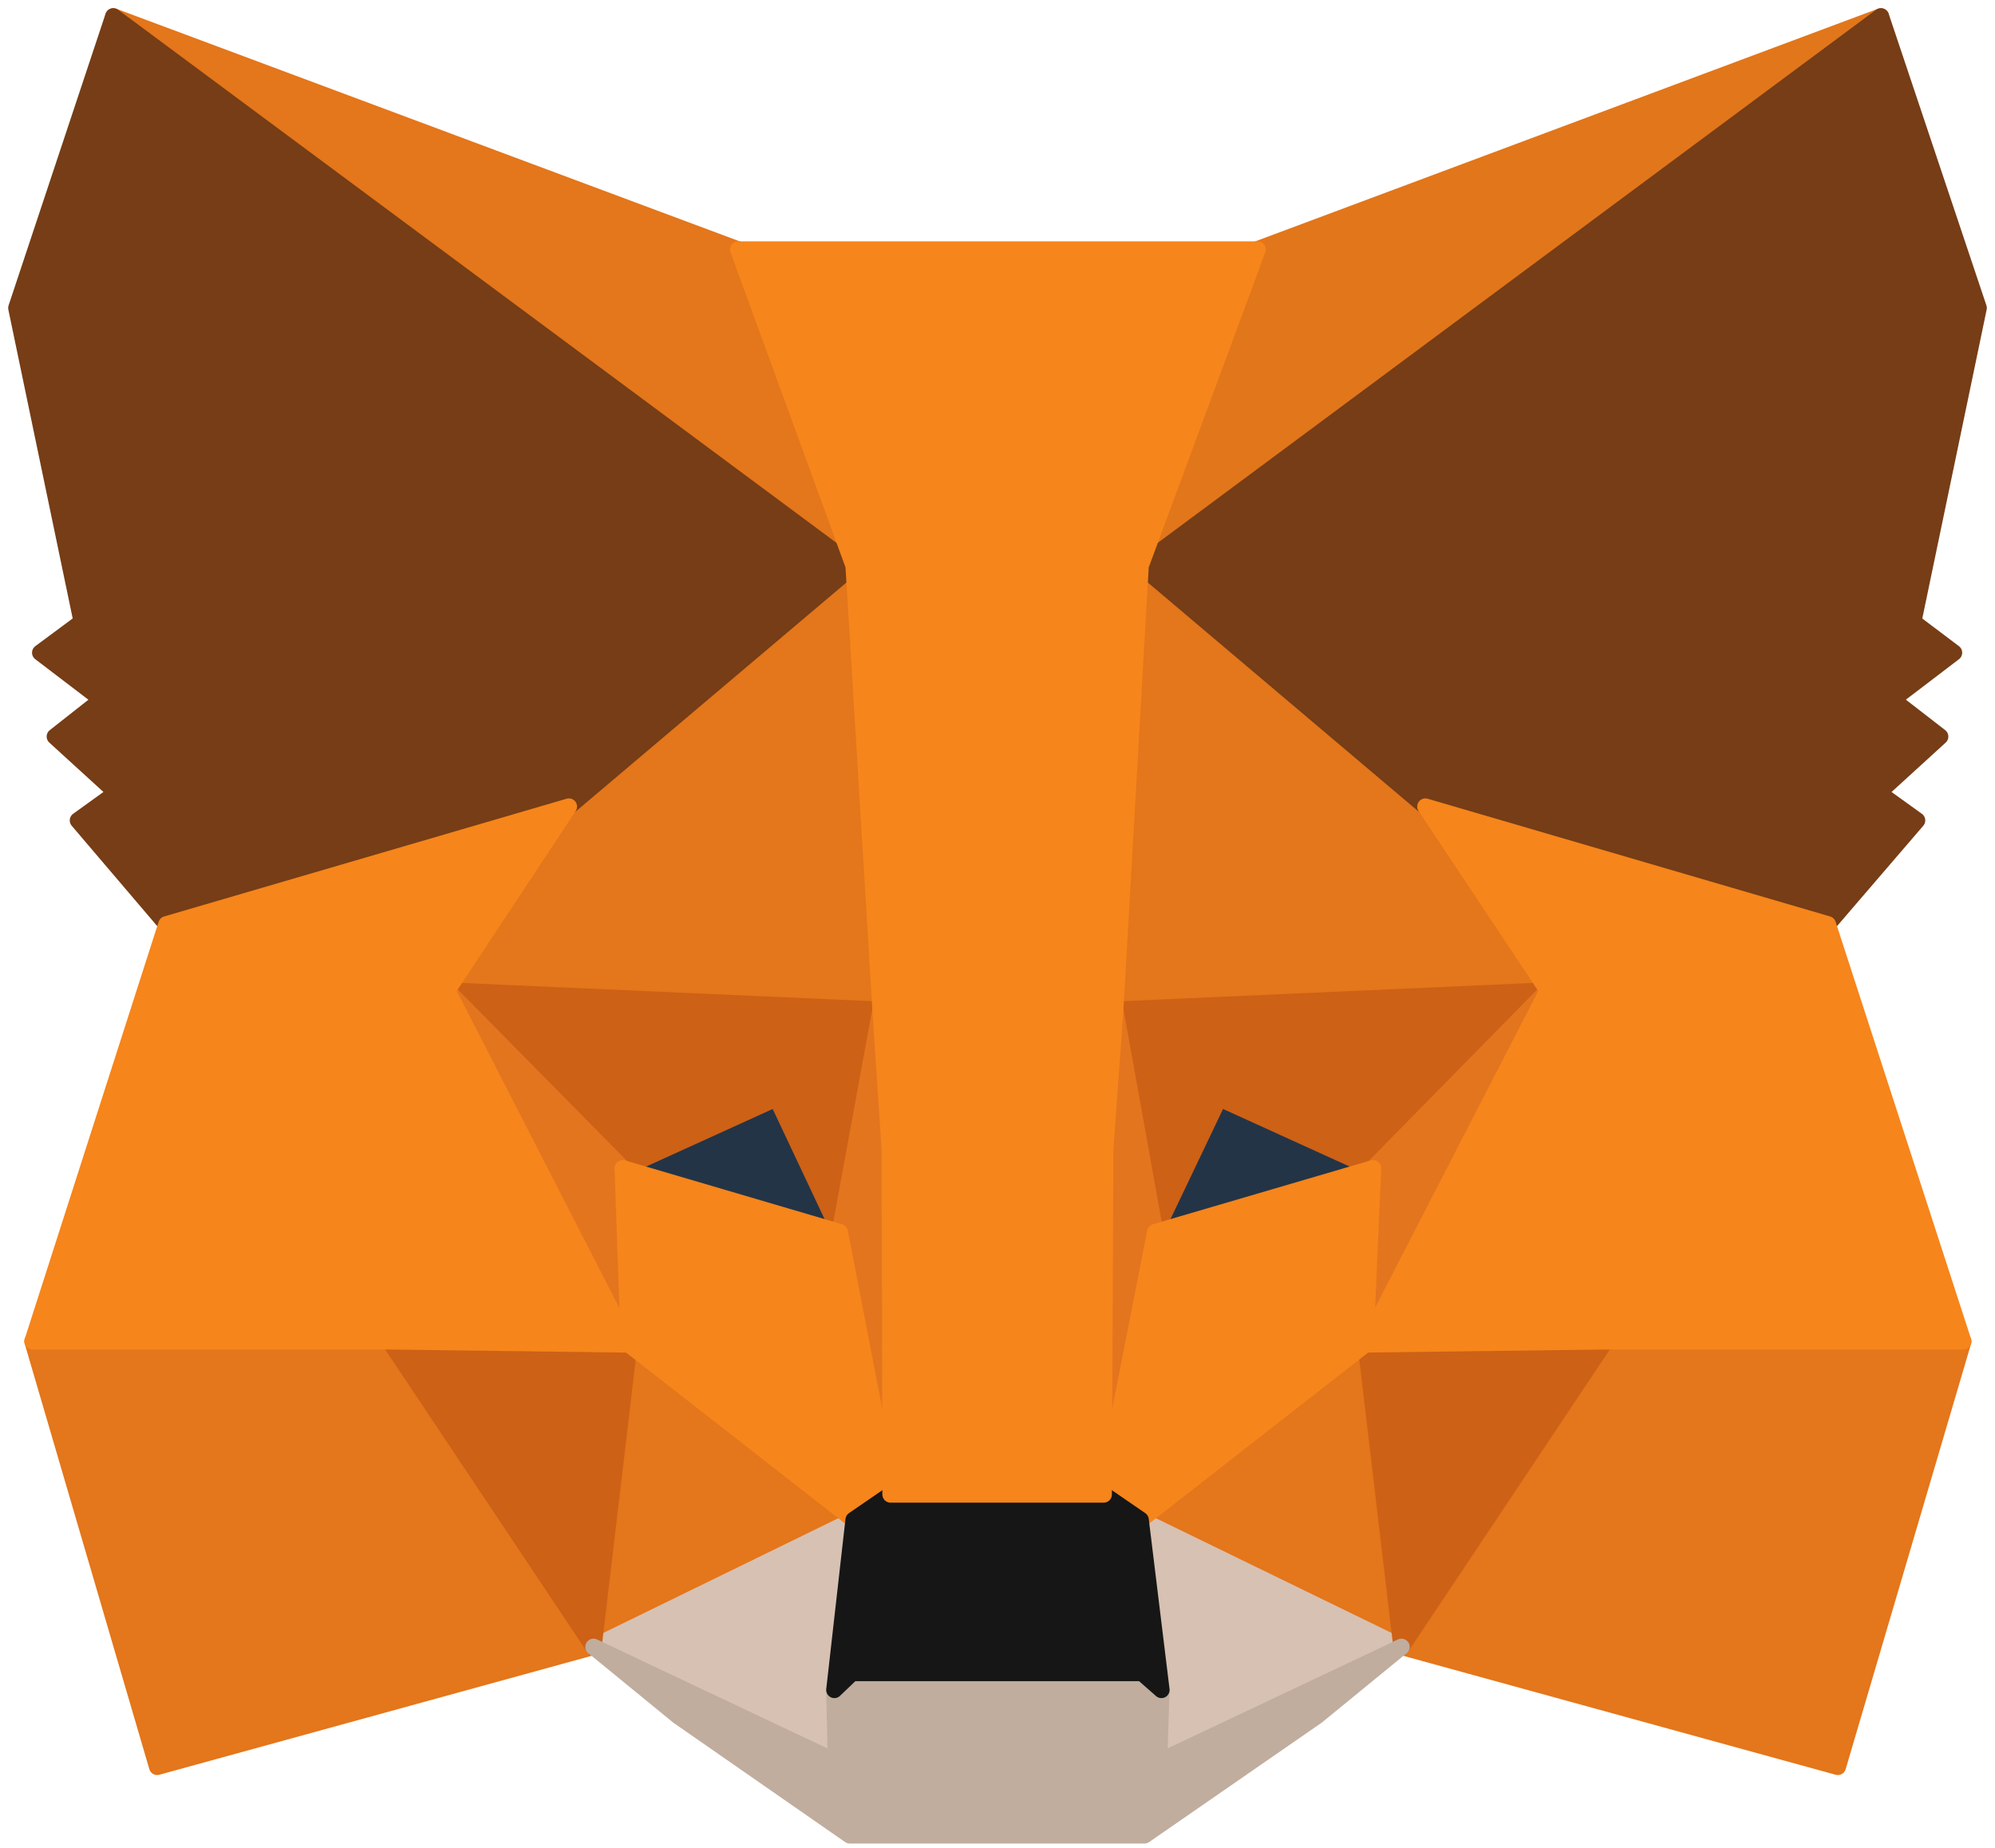
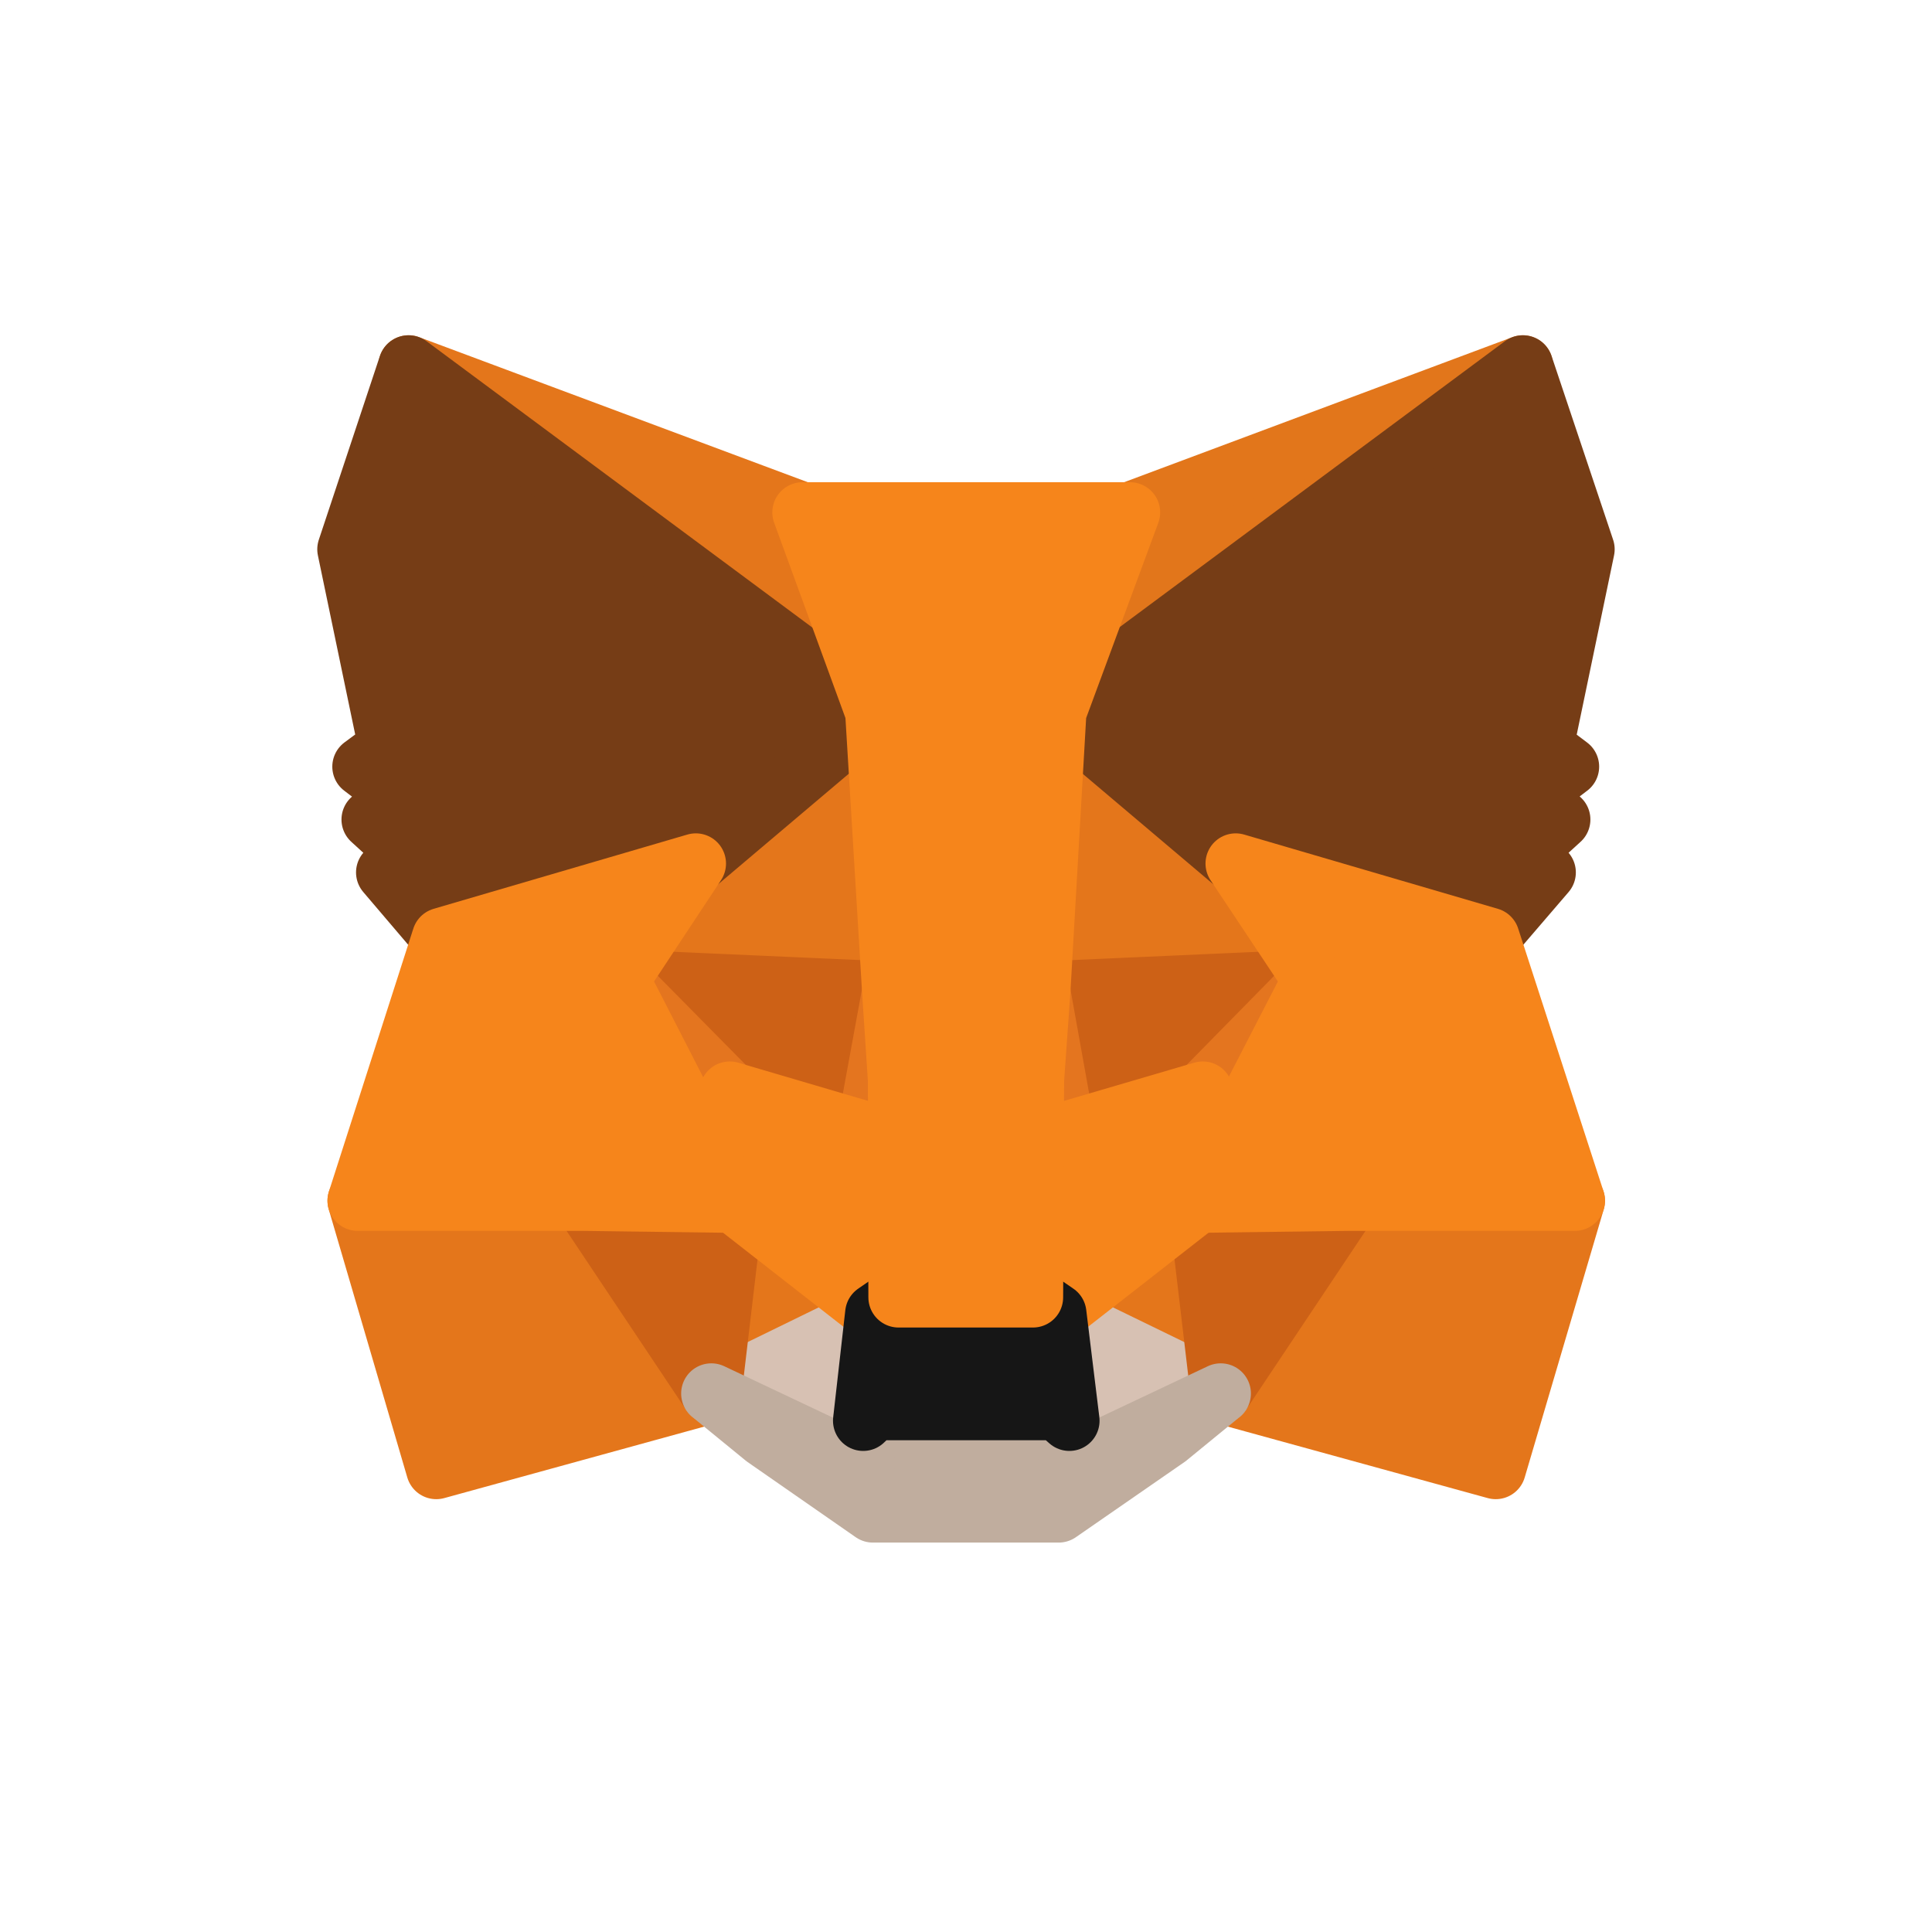
- <svg xmlns="http://www.w3.org/2000/svg" width="122" height="113" viewBox="0 0 122 113" fill="none">
-   <path d="M115.024 1L68.2 35.776L76.859 15.259L115.024 1Z" fill="#E2761B" stroke="#E2761B" stroke-linecap="round" stroke-linejoin="round" />
-   <path d="M6.929 1L53.376 36.106L45.141 15.259L6.929 1Z" fill="#E4761B" stroke="#E4761B" stroke-linecap="round" stroke-linejoin="round" />
-   <path d="M98.176 81.612L85.706 100.718L112.388 108.059L120.059 82.035L98.176 81.612Z" fill="#E4761B" stroke="#E4761B" stroke-linecap="round" stroke-linejoin="round" />
-   <path d="M1.988 82.035L9.612 108.059L36.294 100.718L23.823 81.612L1.988 82.035Z" fill="#E4761B" stroke="#E4761B" stroke-linecap="round" stroke-linejoin="round" />
-   <path d="M34.788 49.329L27.353 60.577L53.847 61.753L52.906 33.282L34.788 49.329Z" fill="#E4761B" stroke="#E4761B" stroke-linecap="round" stroke-linejoin="round" />
-   <path d="M87.165 49.33L68.812 32.953L68.2 61.753L94.647 60.577L87.165 49.33Z" fill="#E4761B" stroke="#E4761B" stroke-linecap="round" stroke-linejoin="round" />
-   <path d="M36.294 100.718L52.2 92.953L38.459 82.224L36.294 100.718Z" fill="#E4761B" stroke="#E4761B" stroke-linecap="round" stroke-linejoin="round" />
-   <path d="M69.753 92.953L85.706 100.718L83.494 82.224L69.753 92.953Z" fill="#E4761B" stroke="#E4761B" stroke-linecap="round" stroke-linejoin="round" />
-   <path d="M85.706 100.718L69.753 92.953L71.023 103.353L70.882 107.729L85.706 100.718Z" fill="#D7C1B3" stroke="#D7C1B3" stroke-linecap="round" stroke-linejoin="round" />
-   <path d="M36.294 100.718L51.118 107.729L51.023 103.353L52.2 92.953L36.294 100.718Z" fill="#D7C1B3" stroke="#D7C1B3" stroke-linecap="round" stroke-linejoin="round" />
-   <path d="M51.353 75.353L38.082 71.447L47.447 67.165L51.353 75.353Z" fill="#233447" stroke="#233447" stroke-linecap="round" stroke-linejoin="round" />
-   <path d="M70.6 75.353L74.506 67.165L83.918 71.447L70.6 75.353Z" fill="#233447" stroke="#233447" stroke-linecap="round" stroke-linejoin="round" />
-   <path d="M36.294 100.718L38.553 81.612L23.823 82.035L36.294 100.718Z" fill="#CD6116" stroke="#CD6116" stroke-linecap="round" stroke-linejoin="round" />
-   <path d="M83.447 81.612L85.706 100.718L98.176 82.035L83.447 81.612Z" fill="#CD6116" stroke="#CD6116" stroke-linecap="round" stroke-linejoin="round" />
-   <path d="M94.647 60.576L68.2 61.753L70.647 75.353L74.553 67.165L83.965 71.447L94.647 60.576Z" fill="#CD6116" stroke="#CD6116" stroke-linecap="round" stroke-linejoin="round" />
-   <path d="M38.082 71.447L47.494 67.165L51.353 75.353L53.847 61.753L27.353 60.576L38.082 71.447Z" fill="#CD6116" stroke="#CD6116" stroke-linecap="round" stroke-linejoin="round" />
-   <path d="M27.353 60.576L38.459 82.224L38.082 71.447L27.353 60.576Z" fill="#E4751F" stroke="#E4751F" stroke-linecap="round" stroke-linejoin="round" />
-   <path d="M83.965 71.447L83.494 82.224L94.647 60.576L83.965 71.447Z" fill="#E4751F" stroke="#E4751F" stroke-linecap="round" stroke-linejoin="round" />
-   <path d="M53.847 61.753L51.353 75.353L54.459 91.4L55.164 70.271L53.847 61.753Z" fill="#E4751F" stroke="#E4751F" stroke-linecap="round" stroke-linejoin="round" />
-   <path d="M68.2 61.753L66.929 70.224L67.494 91.4L70.647 75.353L68.2 61.753Z" fill="#E4751F" stroke="#E4751F" stroke-linecap="round" stroke-linejoin="round" />
-   <path d="M70.647 75.353L67.494 91.4L69.753 92.953L83.494 82.224L83.965 71.447L70.647 75.353Z" fill="#F6851B" stroke="#F6851B" stroke-linecap="round" stroke-linejoin="round" />
-   <path d="M38.082 71.447L38.459 82.224L52.2 92.953L54.459 91.4L51.353 75.353L38.082 71.447Z" fill="#F6851B" stroke="#F6851B" stroke-linecap="round" stroke-linejoin="round" />
-   <path d="M70.882 107.729L71.023 103.353L69.847 102.318H52.106L51.023 103.353L51.118 107.729L36.294 100.718L41.471 104.953L51.965 112.247H69.988L80.529 104.953L85.706 100.718L70.882 107.729Z" fill="#C0AD9E" stroke="#C0AD9E" stroke-linecap="round" stroke-linejoin="round" />
-   <path d="M69.753 92.953L67.494 91.4H54.459L52.2 92.953L51.024 103.353L52.106 102.318H69.847L71.024 103.353L69.753 92.953Z" fill="#161616" stroke="#161616" stroke-linecap="round" stroke-linejoin="round" />
-   <path d="M117 38.035L121 18.835L115.024 1L69.753 34.6L87.165 49.329L111.776 56.529L117.235 50.176L114.882 48.482L118.647 45.047L115.729 42.788L119.494 39.918L117 38.035Z" fill="#763D16" stroke="#763D16" stroke-linecap="round" stroke-linejoin="round" />
-   <path d="M1 18.835L5 38.035L2.459 39.918L6.224 42.788L3.353 45.047L7.118 48.482L4.765 50.176L10.177 56.529L34.788 49.329L52.2 34.6L6.929 1L1 18.835Z" fill="#763D16" stroke="#763D16" stroke-linecap="round" stroke-linejoin="round" />
-   <path d="M111.777 56.529L87.165 49.329L94.647 60.576L83.494 82.224L98.177 82.035H120.059L111.777 56.529Z" fill="#F6851B" stroke="#F6851B" stroke-linecap="round" stroke-linejoin="round" />
-   <path d="M34.788 49.329L10.176 56.529L1.988 82.035H23.823L38.459 82.224L27.353 60.576L34.788 49.329Z" fill="#F6851B" stroke="#F6851B" stroke-linecap="round" stroke-linejoin="round" />
-   <path d="M68.2 61.753L69.753 34.6L76.906 15.259H45.141L52.2 34.6L53.847 61.753L54.412 70.318L54.459 91.4H67.494L67.588 70.318L68.2 61.753Z" fill="#F6851B" stroke="#F6851B" stroke-linecap="round" stroke-linejoin="round" />
+ <svg xmlns="http://www.w3.org/2000/svg" width="32" height="32" viewBox="0 0 32 32" fill="none">
+   <path d="M25.223 6.053L17.228 11.991L18.706 8.488L25.223 6.053Z" fill="#E2761B" stroke="#E2761B" stroke-linecap="round" stroke-linejoin="round" />
+   <path d="M6.768 6.053L14.698 12.047L13.292 8.488L6.768 6.053Z" fill="#E4761B" stroke="#E4761B" stroke-linecap="round" stroke-linejoin="round" />
+   <path d="M22.348 19.816L20.218 23.078L24.774 24.331L26.084 19.888L22.348 19.816Z" fill="#E4761B" stroke="#E4761B" stroke-linecap="round" stroke-linejoin="round" />
+   <path d="M5.924 19.888L7.226 24.331L11.782 23.078L9.652 19.816L5.924 19.888Z" fill="#E4761B" stroke="#E4761B" stroke-linecap="round" stroke-linejoin="round" />
+   <path d="M11.525 14.306L10.255 16.226L14.779 16.427L14.618 11.566L11.525 14.306Z" fill="#E4761B" stroke="#E4761B" stroke-linecap="round" stroke-linejoin="round" />
+   <path d="M20.468 14.306L17.334 11.509L17.23 16.427L21.745 16.226L20.468 14.306Z" fill="#E4761B" stroke="#E4761B" stroke-linecap="round" stroke-linejoin="round" />
+   <path d="M11.782 23.08L14.498 21.754L12.152 19.922L11.782 23.08Z" fill="#E4761B" stroke="#E4761B" stroke-linecap="round" stroke-linejoin="round" />
+   <path d="M17.494 21.754L20.218 23.08L19.841 19.922L17.494 21.754Z" fill="#E4761B" stroke="#E4761B" stroke-linecap="round" stroke-linejoin="round" />
+   <path d="M20.219 23.079L17.495 21.753L17.712 23.529L17.688 24.276L20.219 23.079Z" fill="#D7C1B3" stroke="#D7C1B3" stroke-linecap="round" stroke-linejoin="round" />
+   <path d="M11.782 23.079L14.313 24.276L14.297 23.529L14.498 21.753L11.782 23.079Z" fill="#D7C1B3" stroke="#D7C1B3" stroke-linecap="round" stroke-linejoin="round" />
+   <path d="M14.353 18.748L12.087 18.081L13.686 17.35L14.353 18.748Z" fill="#233447" stroke="#233447" stroke-linecap="round" stroke-linejoin="round" />
+   <path d="M17.638 18.748L18.305 17.35L19.912 18.081L17.638 18.748Z" fill="#233447" stroke="#233447" stroke-linecap="round" stroke-linejoin="round" />
+   <path d="M11.782 23.078L12.167 19.816L9.652 19.888L11.782 23.078Z" fill="#CD6116" stroke="#CD6116" stroke-linecap="round" stroke-linejoin="round" />
+   <path d="M19.834 19.816L20.219 23.078L22.349 19.888L19.834 19.816Z" fill="#CD6116" stroke="#CD6116" stroke-linecap="round" stroke-linejoin="round" />
+   <path d="M21.745 16.225L17.229 16.426L17.647 18.748L18.314 17.35L19.921 18.081L21.745 16.225Z" fill="#CD6116" stroke="#CD6116" stroke-linecap="round" stroke-linejoin="round" />
+   <path d="M12.087 18.081L13.694 17.35L14.353 18.748L14.778 16.426L10.255 16.225L12.087 18.081Z" fill="#CD6116" stroke="#CD6116" stroke-linecap="round" stroke-linejoin="round" />
+   <path d="M10.255 16.225L12.151 19.921L12.087 18.081L10.255 16.225Z" fill="#E4751F" stroke="#E4751F" stroke-linecap="round" stroke-linejoin="round" />
+   <path d="M19.92 18.081L19.84 19.921L21.744 16.225L19.92 18.081Z" fill="#E4751F" stroke="#E4751F" stroke-linecap="round" stroke-linejoin="round" />
+   <path d="M14.778 16.425L14.352 18.747L14.883 21.487L15.003 17.879L14.778 16.425Z" fill="#E4751F" stroke="#E4751F" stroke-linecap="round" stroke-linejoin="round" />
+   <path d="M17.229 16.425L17.012 17.871L17.108 21.487L17.646 18.747L17.229 16.425Z" fill="#E4751F" stroke="#E4751F" stroke-linecap="round" stroke-linejoin="round" />
+   <path d="M17.648 18.748L17.109 21.488L17.495 21.753L19.841 19.921L19.922 18.081L17.648 18.748Z" fill="#F6851B" stroke="#F6851B" stroke-linecap="round" stroke-linejoin="round" />
+   <path d="M12.087 18.081L12.152 19.921L14.498 21.753L14.884 21.488L14.353 18.748L12.087 18.081Z" fill="#F6851B" stroke="#F6851B" stroke-linecap="round" stroke-linejoin="round" />
+   <path d="M17.688 24.278L17.712 23.531L17.511 23.354H14.482L14.297 23.531L14.313 24.278L11.782 23.081L12.666 23.804L14.458 25.05H17.535L19.335 23.804L20.219 23.081L17.688 24.278Z" fill="#C0AD9E" stroke="#C0AD9E" stroke-linecap="round" stroke-linejoin="round" />
+   <path d="M17.495 21.756L17.109 21.491H14.883L14.498 21.756L14.297 23.532L14.482 23.355H17.511L17.712 23.532L17.495 21.756Z" fill="#161616" stroke="#161616" stroke-linecap="round" stroke-linejoin="round" />
+   <path d="M25.561 12.377L26.244 9.098L25.224 6.053L17.494 11.79L20.467 14.305L24.669 15.535L25.601 14.45L25.199 14.161L25.842 13.574L25.344 13.188L25.987 12.698L25.561 12.377Z" fill="#763D16" stroke="#763D16" stroke-linecap="round" stroke-linejoin="round" />
+   <path d="M5.755 9.098L6.438 12.377L6.004 12.698L6.647 13.188L6.156 13.574L6.799 14.161L6.397 14.45L7.321 15.535L11.524 14.305L14.497 11.79L6.767 6.053L5.755 9.098Z" fill="#763D16" stroke="#763D16" stroke-linecap="round" stroke-linejoin="round" />
+   <path d="M24.67 15.533L20.467 14.303L21.745 16.224L19.841 19.92L22.348 19.887H26.084L24.67 15.533Z" fill="#F6851B" stroke="#F6851B" stroke-linecap="round" stroke-linejoin="round" />
+   <path d="M11.525 14.303L7.322 15.533L5.924 19.887H9.652L12.151 19.92L10.255 16.224L11.525 14.303Z" fill="#F6851B" stroke="#F6851B" stroke-linecap="round" stroke-linejoin="round" />
+   <path d="M17.229 16.426L17.495 11.79L18.716 8.487H13.292L14.498 11.79L14.779 16.426L14.875 17.889L14.883 21.488H17.109L17.125 17.889L17.229 16.426Z" fill="#F6851B" stroke="#F6851B" stroke-linecap="round" stroke-linejoin="round" />
</svg>
